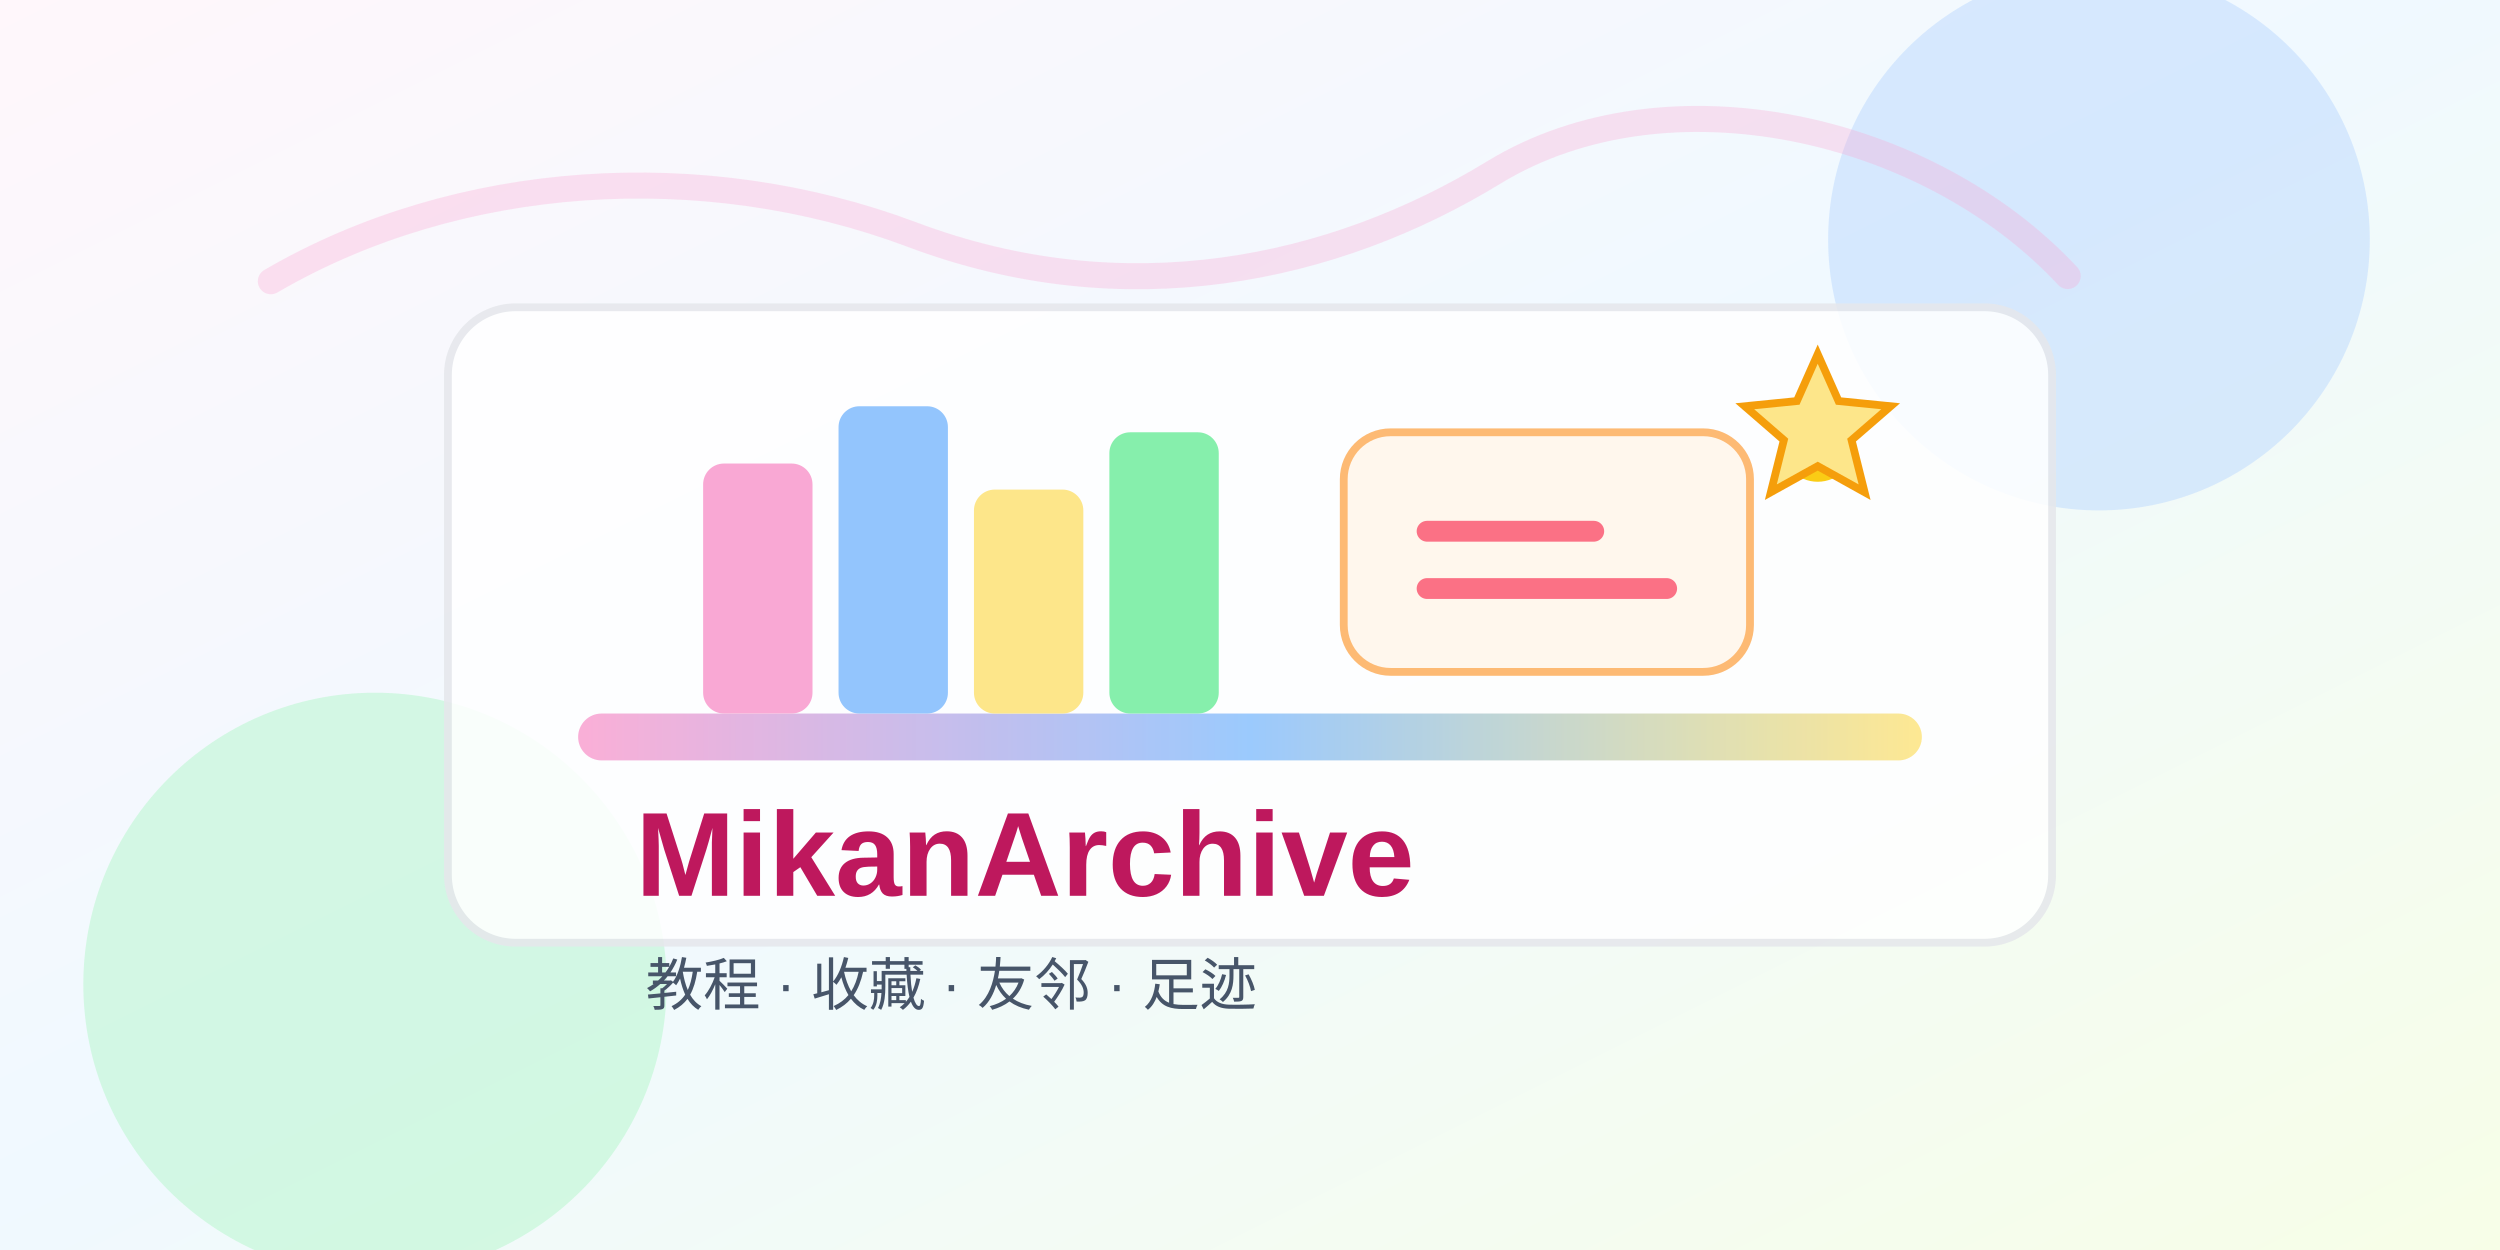
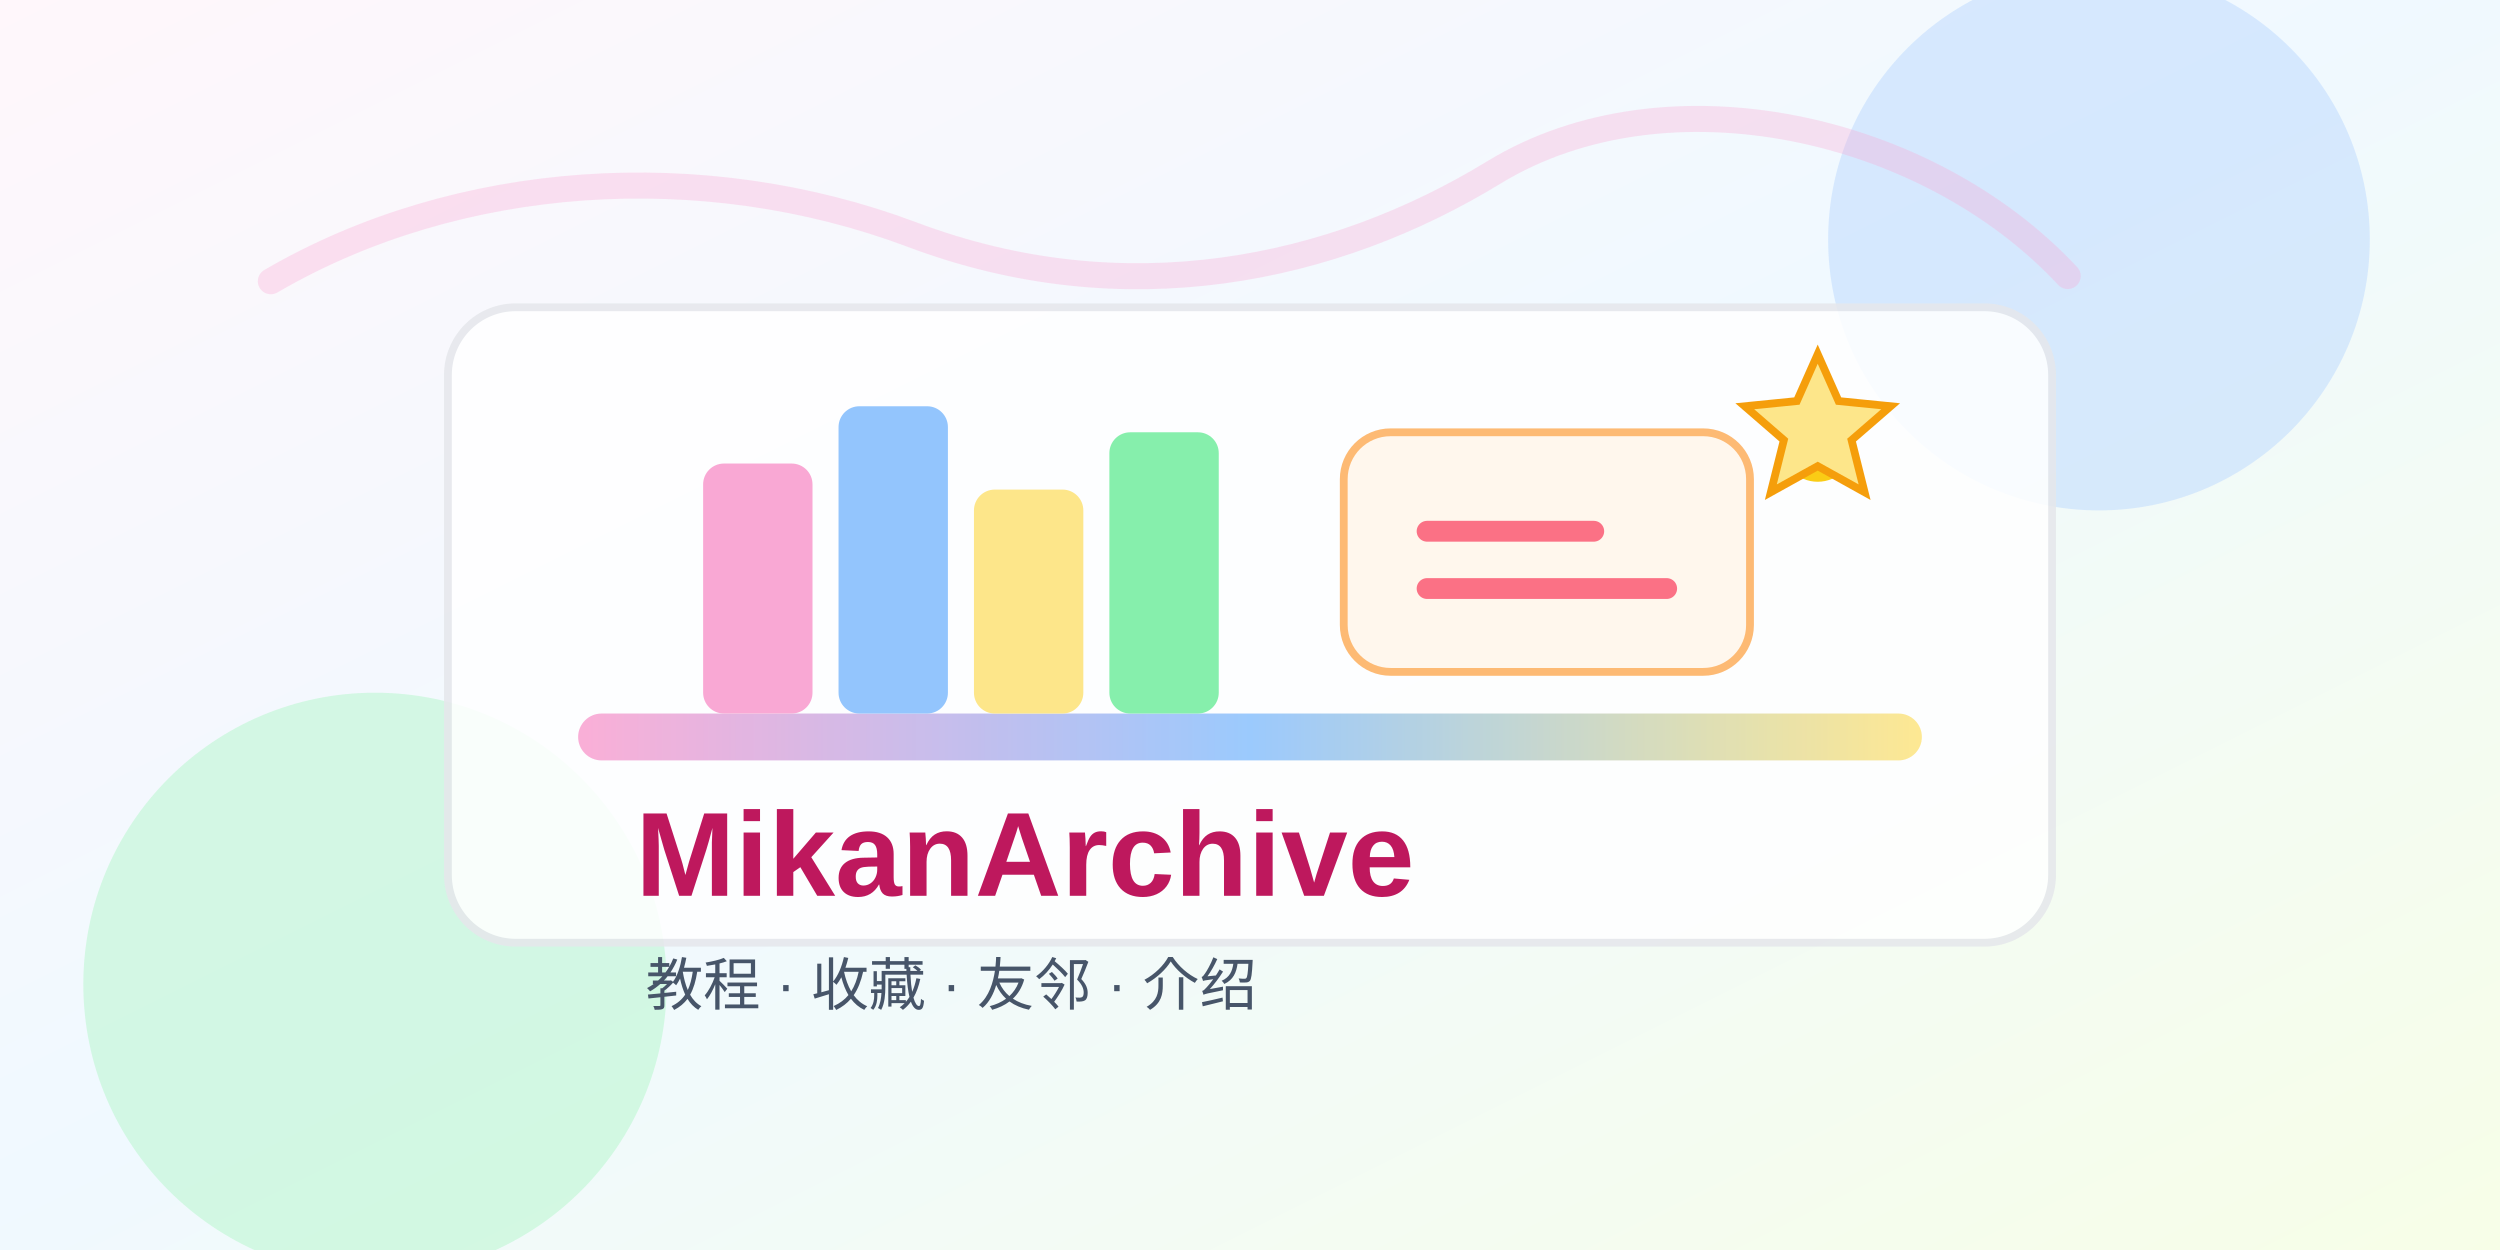
<svg xmlns="http://www.w3.org/2000/svg" viewBox="0 0 960 480" role="img" aria-labelledby="title desc">
  <defs>
    <linearGradient id="paper" x1="0" x2="1" y1="0" y2="1">
      <stop offset="0" stop-color="#fff7fb" />
      <stop offset="0.48" stop-color="#f0f9ff" />
      <stop offset="1" stop-color="#f7fee7" />
    </linearGradient>
    <linearGradient id="shelf" x1="0" x2="1">
      <stop offset="0" stop-color="#f9a8d4" />
      <stop offset="0.5" stop-color="#93c5fd" />
      <stop offset="1" stop-color="#fde68a" />
    </linearGradient>
  </defs>
  <rect width="960" height="480" fill="url(#paper)" />
  <circle cx="806" cy="92" r="104" fill="#bfdbfe" opacity="0.55" />
  <circle cx="144" cy="378" r="112" fill="#bbf7d0" opacity="0.58" />
  <path d="M104 108c72-42 166-48 246-18 82 31 162 14 224-24 66-40 166-18 220 40" fill="none" stroke="#f9a8d4" stroke-width="10" stroke-linecap="round" opacity="0.32" />
  <rect x="172" y="118" width="616" height="244" rx="26" fill="#ffffff" opacity="0.86" stroke="#e5e7eb" stroke-width="3" />
  <rect x="222" y="274" width="516" height="18" rx="9" fill="url(#shelf)" opacity="0.92" />
  <rect x="270" y="178" width="42" height="96" rx="8" fill="#f9a8d4" />
  <rect x="322" y="156" width="42" height="118" rx="8" fill="#93c5fd" />
  <rect x="374" y="188" width="42" height="86" rx="8" fill="#fde68a" />
  <rect x="426" y="166" width="42" height="108" rx="8" fill="#86efac" />
  <rect x="516" y="166" width="156" height="92" rx="18" fill="#fff7ed" stroke="#fdba74" stroke-width="3" />
  <path d="M548 226h92M548 204h64" stroke="#fb7185" stroke-width="8" stroke-linecap="round" />
  <circle cx="698" cy="171" r="14" fill="#facc15" />
  <path d="M698 136l8 18 20 2-15 13 5 20-18-10-18 10 5-20-15-13 20-2z" fill="#fde68a" stroke="#f59e0b" stroke-width="3" />
  <text x="244" y="344" font-family="Arial, 'Microsoft YaHei', sans-serif" font-size="46" font-weight="700" fill="#be185d">MikanArchive</text>
-   <text x="248" y="386" font-family="Arial, 'Microsoft YaHei', sans-serif" font-size="22" fill="#475569">教程 · 收藏 · 友邻 · 足迹</text>
+   <text x="248" y="386" font-family="Arial, 'Microsoft YaHei', sans-serif" font-size="22" fill="#475569">教程 · 收藏 · 友邻 · 介绍</text>
</svg>
